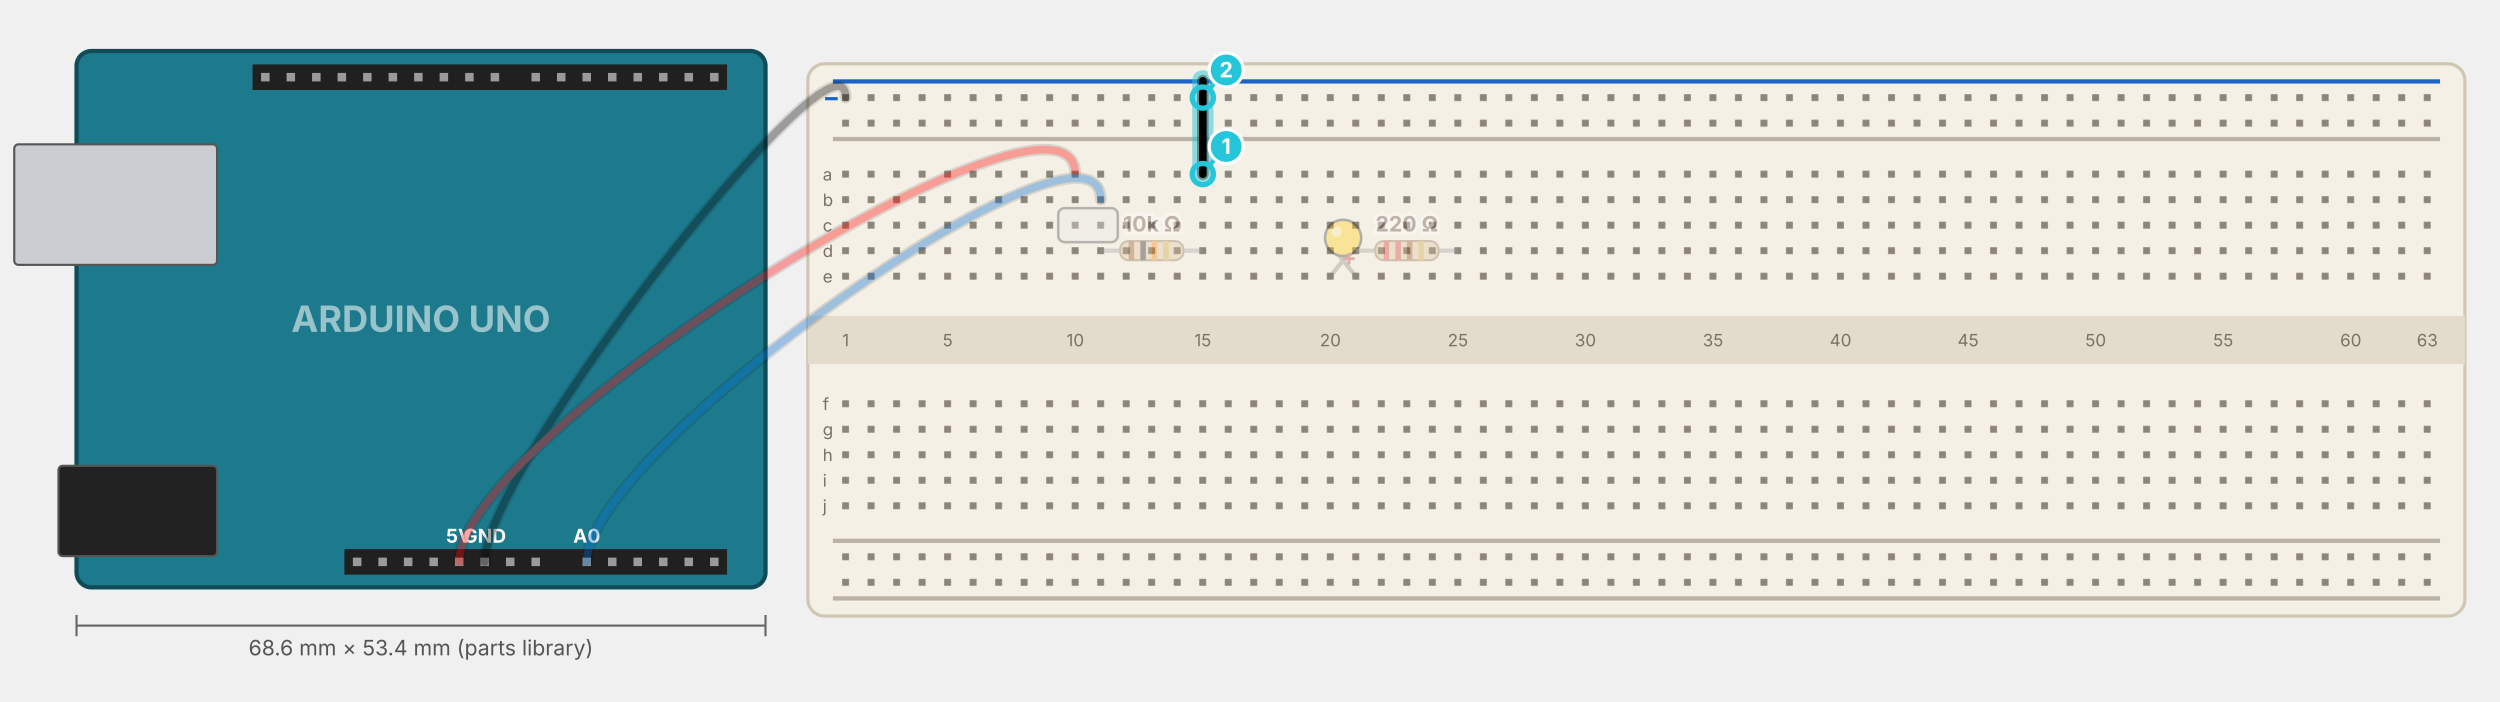
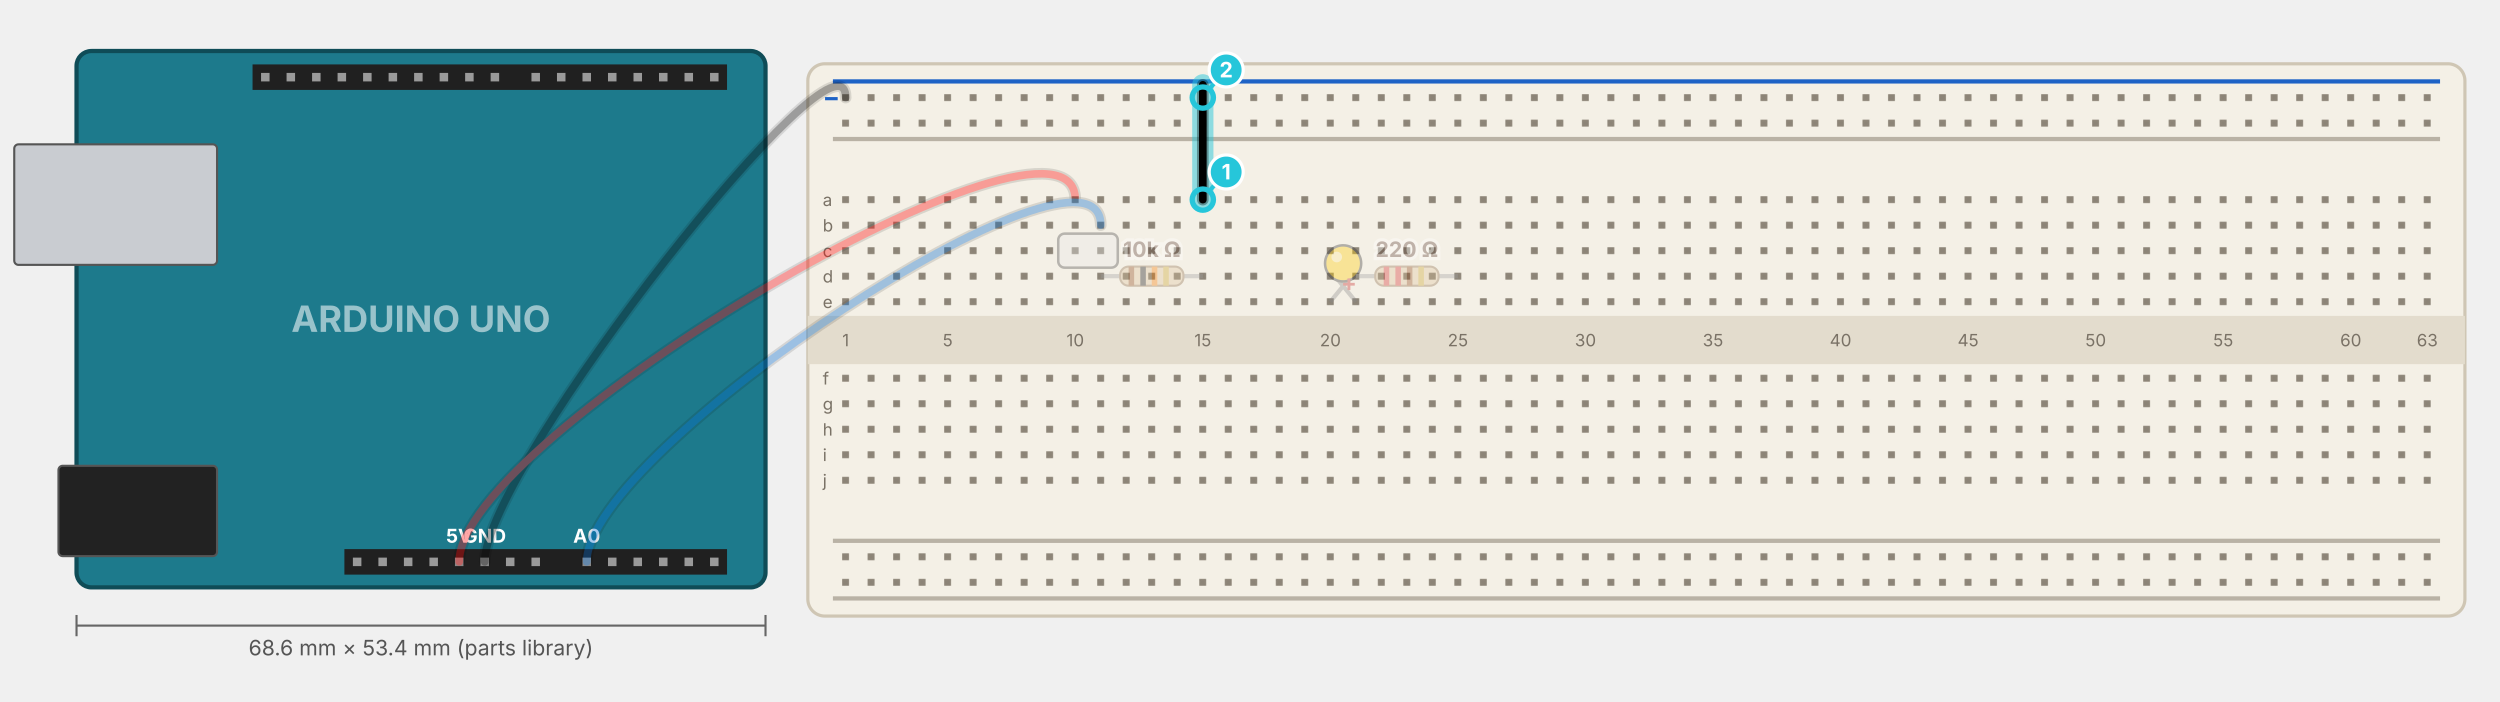
<svg xmlns="http://www.w3.org/2000/svg" viewBox="0 0 1176 330" font-family="system-ui,-apple-system,Segoe UI,sans-serif">
  <rect x="36" y="24" width="324.1" height="252.3" rx="7" fill="#1d7a8c" stroke="#0f4c57" stroke-width="2" />
  <rect x="6.7" y="67.9" width="95.4" height="56.7" rx="2" fill="#c9ccd1" stroke="#555" />
  <rect x="27.5" y="219.1" width="74.6" height="42.5" rx="2" fill="#222" stroke="#555" />
  <rect x="118.8" y="30.3" width="223.2" height="12.0" fill="#202020" />
  <rect x="162.0" y="258.3" width="180.0" height="12.0" fill="#202020" />
  <rect x="166.0" y="262.3" width="4" height="4" fill="#9a9a9a" />
  <rect x="178.0" y="262.3" width="4" height="4" fill="#9a9a9a" />
  <rect x="190.0" y="262.3" width="4" height="4" fill="#9a9a9a" />
  <rect x="202.0" y="262.3" width="4" height="4" fill="#9a9a9a" />
  <rect x="214.0" y="262.3" width="4" height="4" fill="#9a9a9a" />
  <rect x="226.0" y="262.3" width="4" height="4" fill="#9a9a9a" />
  <rect x="238.0" y="262.3" width="4" height="4" fill="#9a9a9a" />
  <rect x="250.0" y="262.3" width="4" height="4" fill="#9a9a9a" />
  <rect x="274.0" y="262.3" width="4" height="4" fill="#9a9a9a" />
  <rect x="286.0" y="262.3" width="4" height="4" fill="#9a9a9a" />
  <rect x="298.0" y="262.3" width="4" height="4" fill="#9a9a9a" />
  <rect x="310.0" y="262.3" width="4" height="4" fill="#9a9a9a" />
  <rect x="322.0" y="262.3" width="4" height="4" fill="#9a9a9a" />
  <rect x="334.0" y="262.3" width="4" height="4" fill="#9a9a9a" />
  <rect x="334.0" y="34.3" width="4" height="4" fill="#9a9a9a" />
  <rect x="322.0" y="34.3" width="4" height="4" fill="#9a9a9a" />
  <rect x="310.0" y="34.3" width="4" height="4" fill="#9a9a9a" />
  <rect x="298.0" y="34.3" width="4" height="4" fill="#9a9a9a" />
  <rect x="286.0" y="34.3" width="4" height="4" fill="#9a9a9a" />
  <rect x="274.0" y="34.3" width="4" height="4" fill="#9a9a9a" />
  <rect x="262.0" y="34.3" width="4" height="4" fill="#9a9a9a" />
  <rect x="250.0" y="34.3" width="4" height="4" fill="#9a9a9a" />
  <rect x="230.8" y="34.3" width="4" height="4" fill="#9a9a9a" />
  <rect x="218.8" y="34.3" width="4" height="4" fill="#9a9a9a" />
  <rect x="206.8" y="34.3" width="4" height="4" fill="#9a9a9a" />
  <rect x="194.8" y="34.3" width="4" height="4" fill="#9a9a9a" />
  <rect x="182.8" y="34.3" width="4" height="4" fill="#9a9a9a" />
  <rect x="170.8" y="34.3" width="4" height="4" fill="#9a9a9a" />
  <rect x="158.8" y="34.3" width="4" height="4" fill="#9a9a9a" />
  <rect x="146.8" y="34.3" width="4" height="4" fill="#9a9a9a" />
  <rect x="134.8" y="34.3" width="4" height="4" fill="#9a9a9a" />
  <rect x="122.8" y="34.3" width="4" height="4" fill="#9a9a9a" />
  <text x="198.0" y="156.1" text-anchor="middle" font-size="17" font-weight="700" fill="#ffffff" opacity=".55">ARDUINO UNO</text>
  <text x="216.0" y="255.3" text-anchor="middle" font-size="9" font-weight="700" fill="#fff">5V</text>
  <text x="276.0" y="255.3" text-anchor="middle" font-size="9" font-weight="700" fill="#fff">A0</text>
  <text x="228.0" y="255.3" text-anchor="middle" font-size="9" font-weight="700" fill="#fff">GND</text>
  <path d="M36 289.283v10M360.1 289.283v10M36 294.283H360.1" stroke="#666" fill="none" />
  <text x="198.0" y="308.283" text-anchor="middle" font-size="10" fill="#555">68.6 mm × 53.4 mm (parts library)</text>
  <rect x="380" y="30" width="779.5" height="259.8" rx="8" fill="#f4f0e6" stroke="#cfc6b4" stroke-width="1.5" />
  <rect x="380" y="148.6" width="779.5" height="22.7" fill="#e3dccd" />
-   <pattern id="holes" x="391.76" y="75.92" width="12" height="12" patternUnits="userSpaceOnUse">
+   <pattern id="holes" x="391.76" y="87.92" width="12" height="12" patternUnits="userSpaceOnUse">
    <rect x="4.4" y="4.4" width="3.2" height="3.2" fill="#8c8477" />
  </pattern>
-   <rect x="391.8" y="75.9" width="756" height="60" fill="url(#holes)" />
-   <rect x="391.8" y="183.9" width="756" height="60" fill="url(#holes)" />
+   <rect x="391.8" y="87.9" width="756" height="60" fill="url(#holes)" />
+   <rect x="391.8" y="171.9" width="756" height="60" fill="url(#holes)" />
  <rect x="391.8" y="51.9" width="756" height="12" fill="url(#holes)" />
  <line x1="391.8" y1="65.4" x2="1147.8" y2="65.4" stroke="#b9b2a5" stroke-width="2" />
  <rect x="391.8" y="39.9" width="756" height="12" fill="url(#holes)" />
  <line x1="391.8" y1="38.3" x2="1147.8" y2="38.3" stroke="#1e63c6" stroke-width="2" />
  <text x="387" y="49.9" font-size="12" font-weight="700" fill="#1e63c6">−</text>
  <rect x="391.8" y="256.0" width="756" height="12" fill="url(#holes)" />
  <line x1="391.8" y1="254.4" x2="1147.8" y2="254.4" stroke="#b9b2a5" stroke-width="2" />
  <rect x="391.8" y="268.0" width="756" height="12" fill="url(#holes)" />
  <line x1="391.8" y1="281.5" x2="1147.8" y2="281.5" stroke="#b9b2a5" stroke-width="2" />
  <text x="397.8" y="162.9" text-anchor="middle" font-size="8" fill="#7a7266">1</text>
  <text x="445.8" y="162.9" text-anchor="middle" font-size="8" fill="#7a7266">5</text>
  <text x="505.8" y="162.9" text-anchor="middle" font-size="8" fill="#7a7266">10</text>
  <text x="565.8" y="162.9" text-anchor="middle" font-size="8" fill="#7a7266">15</text>
  <text x="625.8" y="162.9" text-anchor="middle" font-size="8" fill="#7a7266">20</text>
  <text x="685.8" y="162.9" text-anchor="middle" font-size="8" fill="#7a7266">25</text>
  <text x="745.8" y="162.9" text-anchor="middle" font-size="8" fill="#7a7266">30</text>
  <text x="805.8" y="162.9" text-anchor="middle" font-size="8" fill="#7a7266">35</text>
  <text x="865.8" y="162.9" text-anchor="middle" font-size="8" fill="#7a7266">40</text>
  <text x="925.8" y="162.9" text-anchor="middle" font-size="8" fill="#7a7266">45</text>
  <text x="985.8" y="162.9" text-anchor="middle" font-size="8" fill="#7a7266">50</text>
  <text x="1045.8" y="162.9" text-anchor="middle" font-size="8" fill="#7a7266">55</text>
  <text x="1105.8" y="162.9" text-anchor="middle" font-size="8" fill="#7a7266">60</text>
  <text x="1141.8" y="162.9" text-anchor="middle" font-size="8" fill="#7a7266">63</text>
-   <text x="387" y="84.9" font-size="8" fill="#7a7266">a</text>
-   <text x="387" y="96.9" font-size="8" fill="#7a7266">b</text>
-   <text x="387" y="108.9" font-size="8" fill="#7a7266">c</text>
-   <text x="387" y="120.9" font-size="8" fill="#7a7266">d</text>
-   <text x="387" y="132.9" font-size="8" fill="#7a7266">e</text>
-   <text x="387" y="192.9" font-size="8" fill="#7a7266">f</text>
-   <text x="387" y="204.9" font-size="8" fill="#7a7266">g</text>
-   <text x="387" y="216.9" font-size="8" fill="#7a7266">h</text>
-   <text x="387" y="228.9" font-size="8" fill="#7a7266">i</text>
-   <text x="387" y="240.9" font-size="8" fill="#7a7266">j</text>
+   <text x="387" y="96.9" font-size="8" fill="#7a7266">a</text>
+   <text x="387" y="108.9" font-size="8" fill="#7a7266">b</text>
+   <text x="387" y="120.9" font-size="8" fill="#7a7266">c</text>
+   <text x="387" y="132.9" font-size="8" fill="#7a7266">d</text>
+   <text x="387" y="144.9" font-size="8" fill="#7a7266">e</text>
+   <text x="387" y="180.9" font-size="8" fill="#7a7266">f</text>
+   <text x="387" y="192.9" font-size="8" fill="#7a7266">g</text>
+   <text x="387" y="204.9" font-size="8" fill="#7a7266">h</text>
+   <text x="387" y="216.9" font-size="8" fill="#7a7266">i</text>
+   <text x="387" y="228.9" font-size="8" fill="#7a7266">j</text>
  <g class="ps-old" opacity=".35">
-     <rect x="497.8" y="97.9" width="28.0" height="16.0" rx="3" fill="#e9e9e9" stroke="#444" stroke-width="1.2" />
-     <line x1="517.8" y1="117.9" x2="565.8" y2="117.9" stroke="#9e9e9e" stroke-width="2" />
-     <g transform="translate(541.8 117.9) rotate(0.0)">
+     <rect x="497.8" y="109.9" width="28.0" height="16.0" rx="3" fill="#e9e9e9" stroke="#444" stroke-width="1.2" />
+     <line x1="517.8" y1="129.9" x2="565.8" y2="129.9" stroke="#9e9e9e" stroke-width="2" />
+     <g transform="translate(541.8 129.9) rotate(0.0)">
      <rect x="-14.9" y="-4.5" width="29.8" height="9" rx="4" fill="#dcc29a" stroke="#8d6e4a" />
      <rect x="-10.9" y="-4.5" width="2.6" height="9" fill="#8b4513" />
      <rect x="-5.4" y="-4.5" width="2.6" height="9" fill="#111" />
      <rect x="0.0" y="-4.5" width="2.6" height="9" fill="#f57c00" />
      <rect x="5.4" y="-4.5" width="2.6" height="9" fill="#c9a227" />
    </g>
-     <text x="541.8" y="108.9" text-anchor="middle" font-size="10" font-weight="700" fill="#5d4037" paint-order="stroke" stroke="#fff" stroke-width="3">10k Ω</text>
-     <path d="M625.8 129.9L634.8 118.9M637.8 129.9L628.8 118.9" stroke="#8a8a8a" stroke-width="2" fill="none" />
-     <circle cx="631.8" cy="111.9" r="8.5" fill="#ffcc00" stroke="#333" stroke-width="1.2" />
-     <circle cx="628.8" cy="108.9" r="2.5" fill="#fff" opacity=".6" />
-     <text x="630.8" y="124.9" font-size="11" font-weight="700" fill="#c62828">+</text>
-     <line x1="637.8" y1="117.9" x2="685.8" y2="117.9" stroke="#9e9e9e" stroke-width="2" />
-     <g transform="translate(661.8 117.9) rotate(0.0)">
+     <text x="541.8" y="120.9" text-anchor="middle" font-size="10" font-weight="700" fill="#5d4037" paint-order="stroke" stroke="#fff" stroke-width="3">10k Ω</text>
+     <path d="M625.8 141.9L634.8 130.9M637.8 141.9L628.8 130.9" stroke="#8a8a8a" stroke-width="2" fill="none" />
+     <circle cx="631.8" cy="123.9" r="8.5" fill="#ffcc00" stroke="#333" stroke-width="1.2" />
+     <circle cx="628.8" cy="120.9" r="2.5" fill="#fff" opacity=".6" />
+     <text x="630.8" y="136.9" font-size="11" font-weight="700" fill="#c62828">+</text>
+     <line x1="637.8" y1="129.9" x2="685.8" y2="129.9" stroke="#9e9e9e" stroke-width="2" />
+     <g transform="translate(661.8 129.9) rotate(0.0)">
      <rect x="-14.9" y="-4.5" width="29.8" height="9" rx="4" fill="#dcc29a" stroke="#8d6e4a" />
      <rect x="-10.9" y="-4.5" width="2.6" height="9" fill="#d32f2f" />
      <rect x="-5.4" y="-4.5" width="2.6" height="9" fill="#d32f2f" />
      <rect x="0.0" y="-4.5" width="2.6" height="9" fill="#8b4513" />
      <rect x="5.4" y="-4.5" width="2.6" height="9" fill="#c9a227" />
    </g>
-     <text x="661.8" y="108.9" text-anchor="middle" font-size="10" font-weight="700" fill="#5d4037" paint-order="stroke" stroke="#fff" stroke-width="3">220 Ω</text>
+     <text x="661.8" y="120.9" text-anchor="middle" font-size="10" font-weight="700" fill="#5d4037" paint-order="stroke" stroke="#fff" stroke-width="3">220 Ω</text>
    <path d="M228.0 264.3C228.0 219.9 397.8 4.0 397.8 45.9" stroke="#0005" stroke-width="5.5" fill="none" stroke-linecap="round" />
    <path d="M228.0 264.3C228.0 219.9 397.8 4.0 397.8 45.9" stroke="#000000" stroke-width="3.6" fill="none" stroke-linecap="round" />
-     <path d="M216.0 264.3C216.0 205.5 505.8 23.1 505.8 81.9" stroke="#0005" stroke-width="5.5" fill="none" stroke-linecap="round" />
-     <path d="M216.0 264.3C216.0 205.5 505.8 23.1 505.8 81.9" stroke="#ff0000" stroke-width="3.6" fill="none" stroke-linecap="round" />
-     <path d="M276.0 264.3C276.0 211.3 517.8 40.9 517.8 93.9" stroke="#0005" stroke-width="5.5" fill="none" stroke-linecap="round" />
-     <path d="M276.0 264.3C276.0 211.3 517.8 40.9 517.8 93.9" stroke="#0066cc" stroke-width="3.6" fill="none" stroke-linecap="round" />
+     <path d="M216.0 264.3C216.0 205.5 505.8 35.1 505.8 93.9" stroke="#0005" stroke-width="5.5" fill="none" stroke-linecap="round" />
+     <path d="M216.0 264.3C216.0 205.5 505.8 35.1 505.8 93.9" stroke="#ff0000" stroke-width="3.6" fill="none" stroke-linecap="round" />
+     <path d="M276.0 264.3C276.0 211.3 517.8 52.9 517.8 105.9" stroke="#0005" stroke-width="5.5" fill="none" stroke-linecap="round" />
+     <path d="M276.0 264.3C276.0 211.3 517.8 52.9 517.8 105.9" stroke="#0066cc" stroke-width="3.6" fill="none" stroke-linecap="round" />
  </g>
  <g class="ps-new" data-anim="wire" data-id="w_ldr_gnd">
-     <path d="M565.8 81.9C565.8 57.9 565.8 21.9 565.8 45.9" stroke="#26c6da" stroke-width="10" fill="none" stroke-linecap="round" opacity=".5" />
-     <path d="M565.8 81.9C565.8 57.9 565.8 21.9 565.8 45.9" stroke="#0005" stroke-width="5.5" fill="none" stroke-linecap="round" />
-     <path d="M565.8 81.9C565.8 57.9 565.8 21.9 565.8 45.9" stroke="#000000" stroke-width="3.6" fill="none" stroke-linecap="round" />
+     <path d="M565.8 93.9C565.8 69.9 565.8 21.9 565.8 45.9" stroke="#26c6da" stroke-width="10" fill="none" stroke-linecap="round" opacity=".5" />
+     <path d="M565.8 93.9C565.8 69.9 565.8 21.9 565.8 45.9" stroke="#0005" stroke-width="5.5" fill="none" stroke-linecap="round" />
+     <path d="M565.8 93.9C565.8 69.9 565.8 21.9 565.8 45.9" stroke="#000000" stroke-width="3.6" fill="none" stroke-linecap="round" />
  </g>
  <g class="ps-marks">
-     <circle cx="565.8" cy="81.9" r="5" fill="none" stroke="#26c6da" stroke-width="2.5" />
-     <line x1="568.8" y1="77.9" x2="576.8" y2="68.9" stroke="#26c6da" stroke-width="2" />
-     <circle cx="576.8" cy="68.9" r="8" fill="#26c6da" stroke="#fff" stroke-width="1.5" />
-     <text x="576.8" y="72.4" text-anchor="middle" font-size="10" font-weight="700" fill="#fff">1</text>
+     <circle cx="565.8" cy="93.9" r="5" fill="none" stroke="#26c6da" stroke-width="2.5" />
+     <line x1="568.8" y1="89.9" x2="576.8" y2="80.9" stroke="#26c6da" stroke-width="2" />
+     <circle cx="576.8" cy="80.9" r="8" fill="#26c6da" stroke="#fff" stroke-width="1.5" />
+     <text x="576.8" y="84.4" text-anchor="middle" font-size="10" font-weight="700" fill="#fff">1</text>
    <circle cx="565.8" cy="45.9" r="5" fill="none" stroke="#26c6da" stroke-width="2.5" />
    <line x1="568.8" y1="41.9" x2="576.8" y2="32.9" stroke="#26c6da" stroke-width="2" />
    <circle cx="576.8" cy="32.9" r="8" fill="#26c6da" stroke="#fff" stroke-width="1.5" />
    <text x="576.8" y="36.4" text-anchor="middle" font-size="10" font-weight="700" fill="#fff">2</text>
  </g>
</svg>
